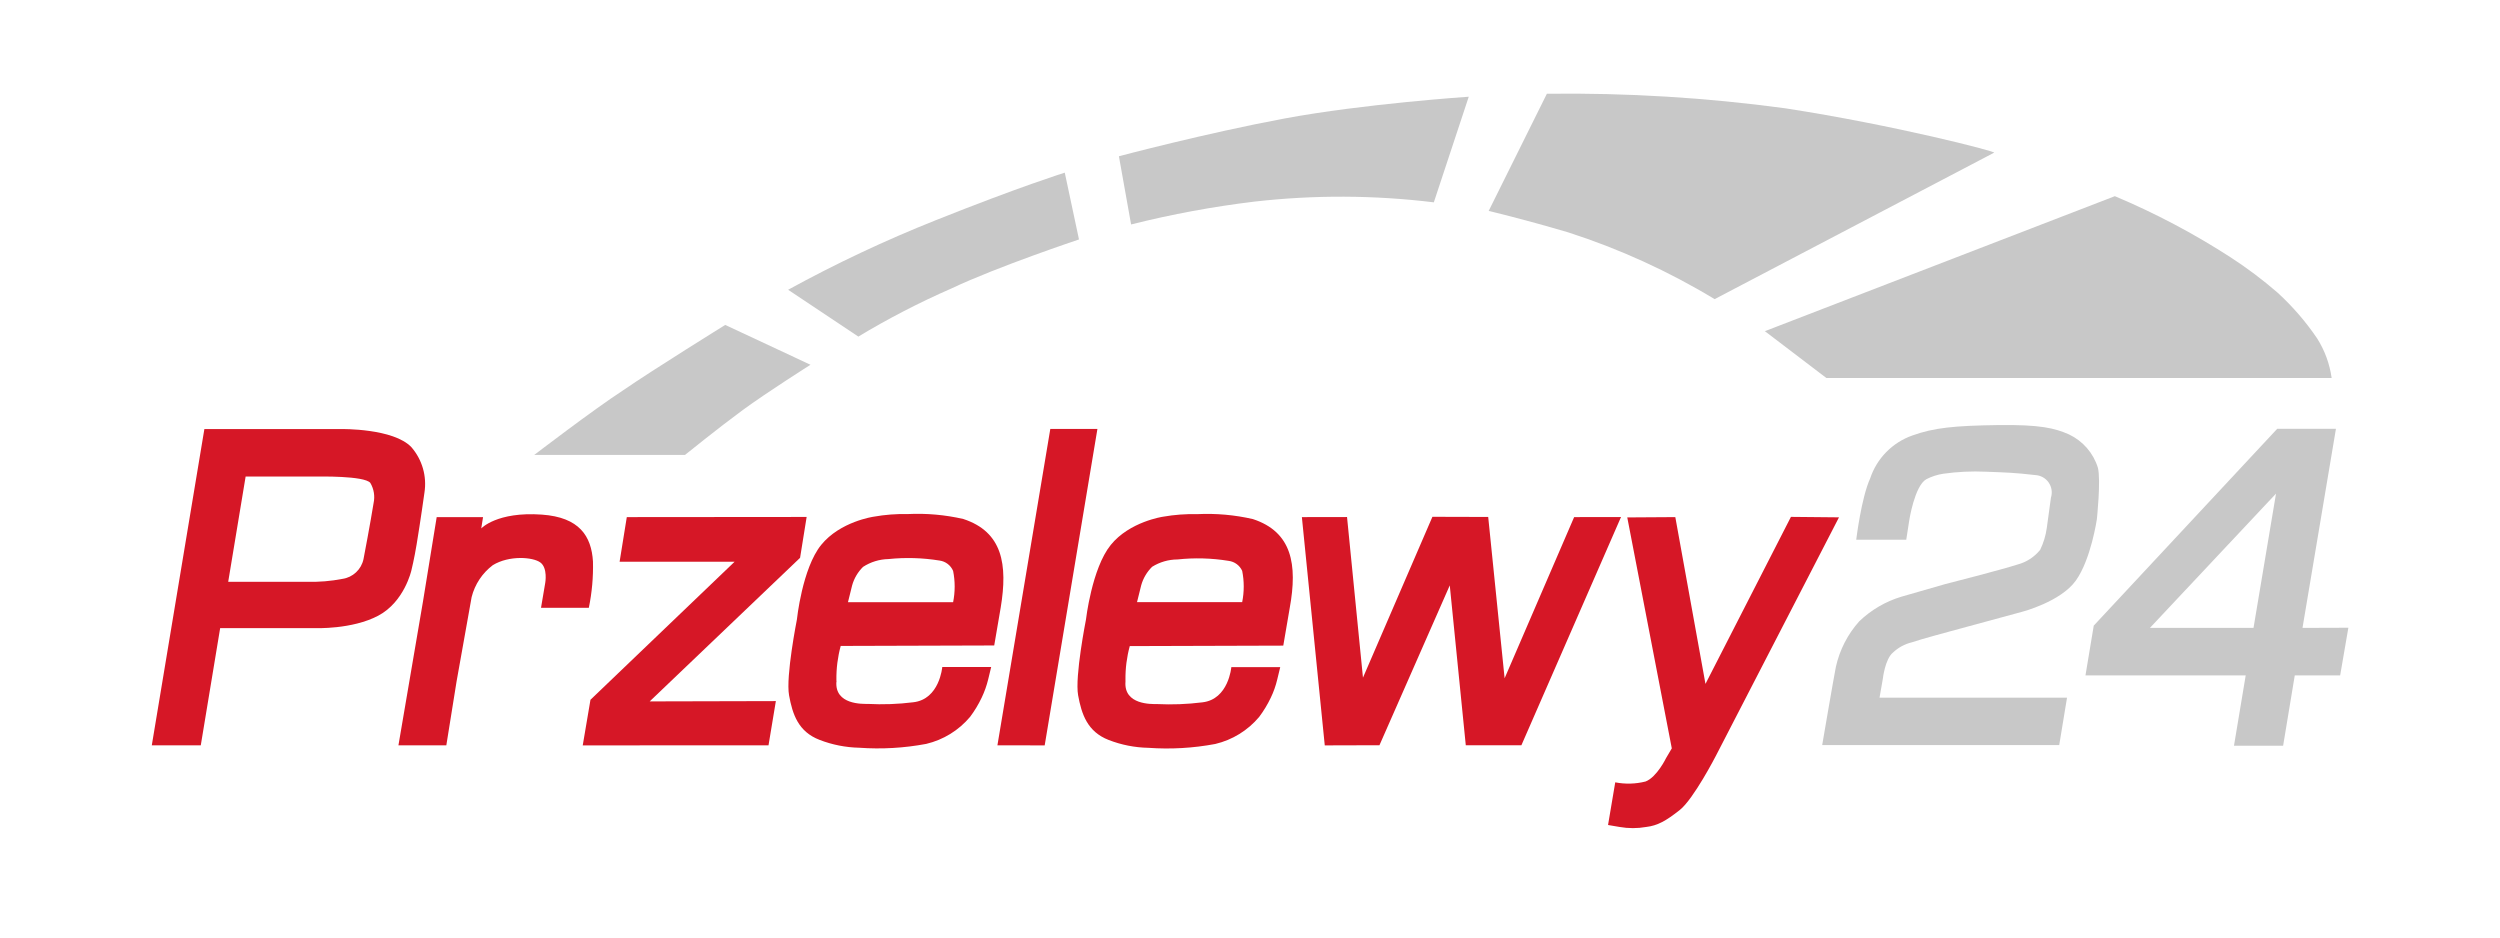
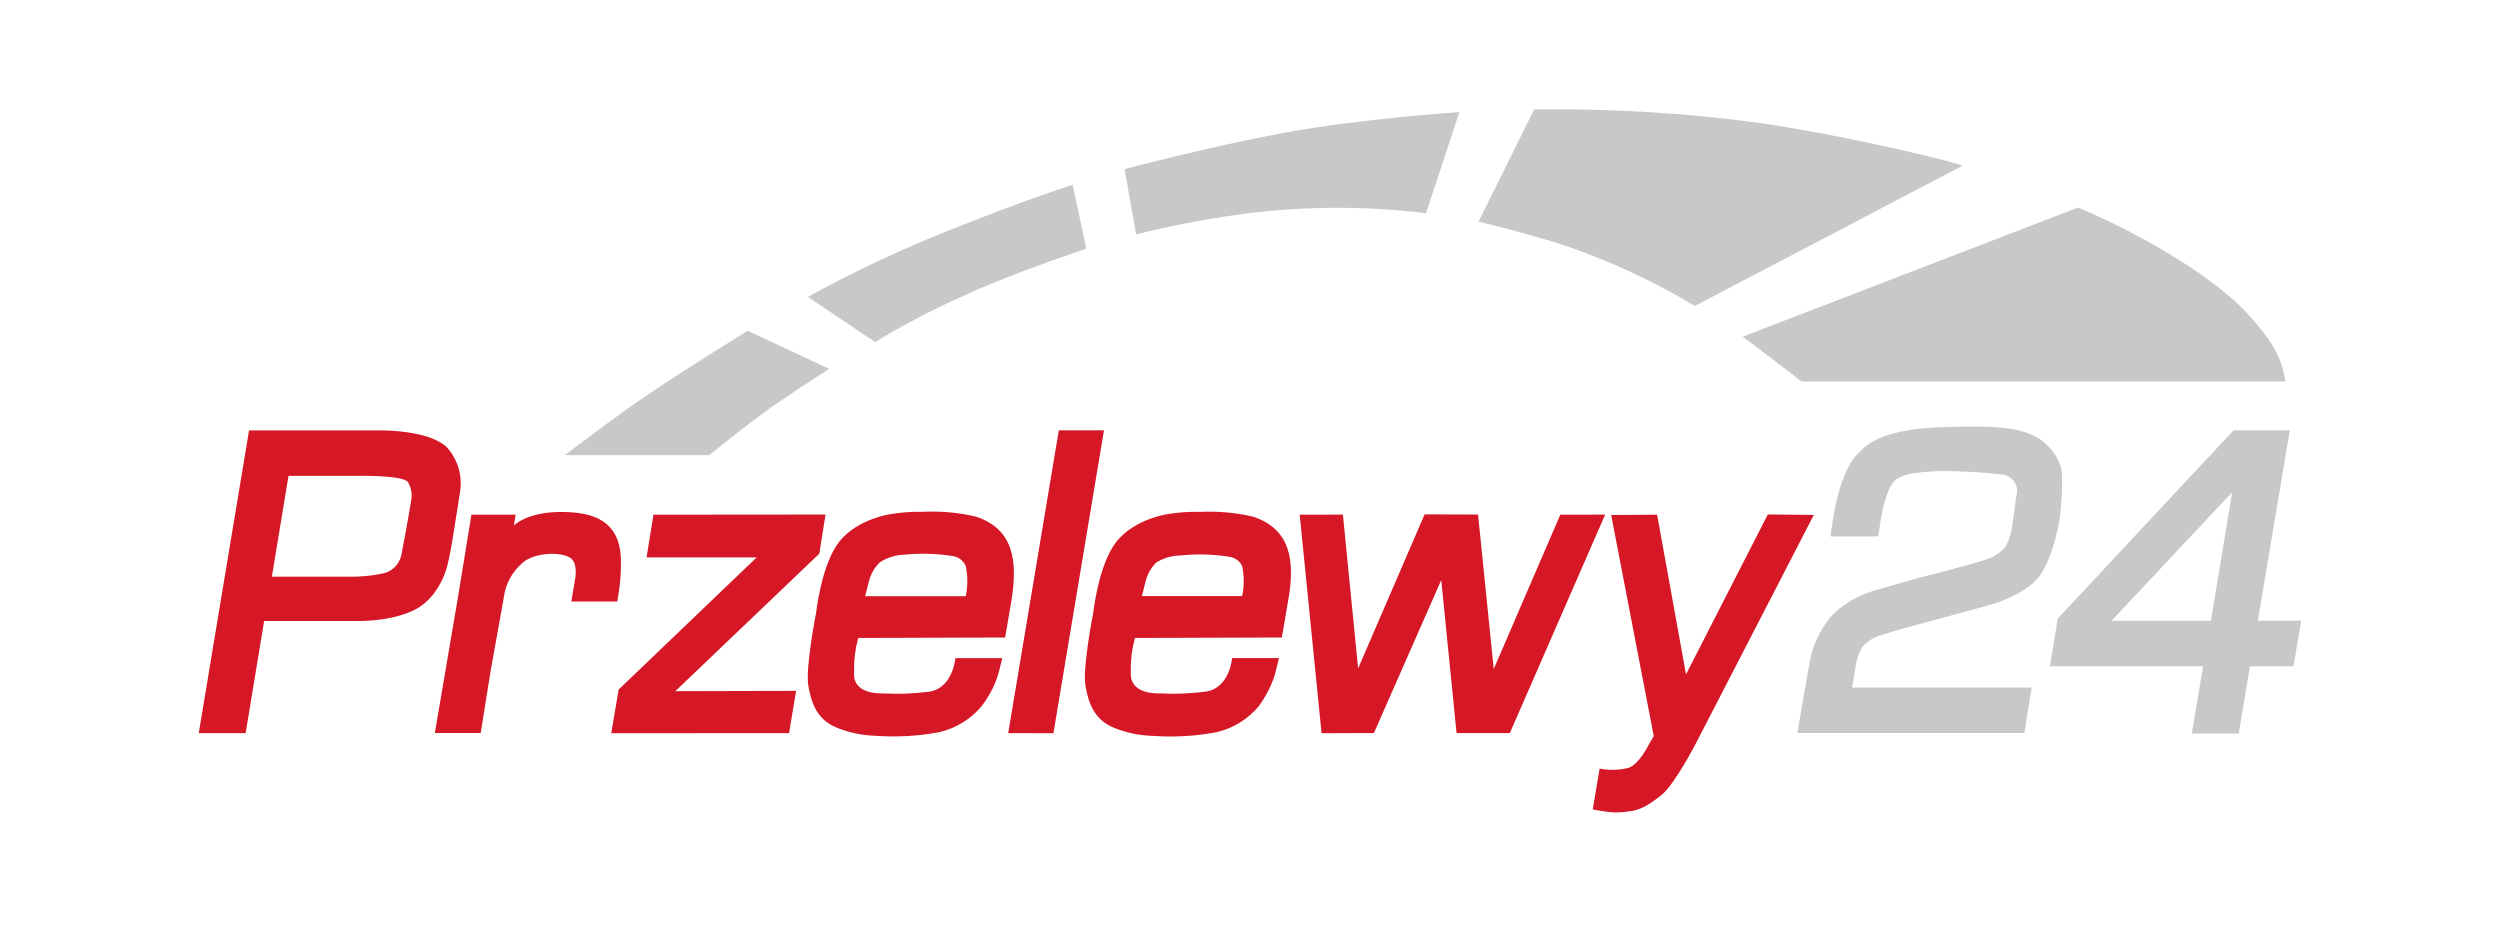
<svg xmlns="http://www.w3.org/2000/svg" viewBox="0 0 320 120">
  <defs>
    <style>.a{fill:none;}.b,.c{fill:#d61726;}.b,.d{fill-rule:evenodd;}.d{fill:#c8c8c8;}</style>
  </defs>
  <rect class="a" width="320" height="120" />
-   <polygon class="b" points="80.23 66.19 103.25 66.17 102.41 71.4 83.16 89.78 99.31 89.74 98.37 95.4 74.59 95.41 75.58 89.57 94.03 71.9 79.31 71.9 80.23 66.19" />
-   <path class="b" d="M52.66,57.24c-2.3-2.43-8.95-2.32-8.95-2.32H26.16L19.43,95.4H25.7l2.48-15,12.15,0s4.72.19,8.08-1.59S52.66,73,52.66,73s.37-1.49.67-3.33c.48-2.89,1-6.62,1-6.62A7.18,7.18,0,0,0,52.66,57.24Zm-4.84,7.15c0,.06-.55,3.32-1.29,7.17a3.23,3.23,0,0,1-2.72,2.54,20.57,20.57,0,0,1-4.45.37l-10.15,0L31.44,61l9.2,0s6-.13,6.76.81A3.57,3.57,0,0,1,47.82,64.39Z" />
-   <path class="b" d="M55.89,66.19h5.94l-.23,1.45s2-2.18,7.76-1.77c4.81.34,6.34,2.76,6.54,6a26.15,26.15,0,0,1-.53,5.93H69.25l.54-3.19s.34-1.9-.62-2.61-4-.94-6.09.34a7.39,7.39,0,0,0-2.71,4.08L58.44,87.23,57.13,95.4H51L54.14,77l1.75-10.77Z" />
-   <polygon class="b" points="134.44 54.9 140.47 54.9 133.72 95.41 127.67 95.4 134.44 54.9" />
-   <polygon class="b" points="166.64 66.19 172.42 66.18 174.46 86.74 183.35 66.15 190.49 66.17 192.59 86.82 201.49 66.19 207.49 66.18 194.74 95.39 187.62 95.39 185.57 74.93 176.57 95.39 169.57 95.41 166.64 66.19" />
-   <path class="c" d="M107.06,87.09a1,1,0,0,0,0,.17C107,87.4,107.06,87.07,107.06,87.09Z" />
-   <path class="c" d="M123.3,66.43a26.12,26.12,0,0,0-7.1-.63,22,22,0,0,0-4.39.34s-4.27.61-6.7,3.61S102,79.32,102,79.32s-1.44,7.26-1,9.68,1.17,4.66,3.92,5.71a14.94,14.94,0,0,0,5.06,1,33.5,33.5,0,0,0,8.57-.49,10.49,10.49,0,0,0,5.62-3.46,14.39,14.39,0,0,0,1.48-2.45,12,12,0,0,0,.84-2.36l.38-1.57h-6.26s-.34,4.13-3.71,4.51a33.13,33.13,0,0,1-5.84.21c-.64,0-4.23.12-4-2.86,0,0,0-.1,0-.22a15.78,15.78,0,0,1,.55-4.34l19.65-.06.83-4.85C129,72.27,128.34,68.08,123.3,66.43ZM122,77.08H108.54l.53-2.14a5.35,5.35,0,0,1,1.4-2.38,6.22,6.22,0,0,1,3.25-1,24.92,24.92,0,0,1,6.54.19A2.21,2.21,0,0,1,122,73.08,10.21,10.21,0,0,1,122,77.08Z" />
-   <path class="c" d="M144.11,87.1c0,.06,0,.12,0,.17S144.1,87.14,144.11,87.1Z" />
-   <path class="c" d="M160.36,66.44a26.16,26.16,0,0,0-7.1-.63,22.26,22.26,0,0,0-4.4.33s-4.27.62-6.69,3.62S139,79.33,139,79.33s-1.44,7.26-1,9.67,1.18,4.66,3.92,5.72a14.77,14.77,0,0,0,5.06,1,33.5,33.5,0,0,0,8.57-.49,10.49,10.49,0,0,0,5.62-3.46,14.55,14.55,0,0,0,1.48-2.44,11.43,11.43,0,0,0,.84-2.37l.38-1.57h-6.26s-.34,4.13-3.71,4.51a33.64,33.64,0,0,1-5.84.22c-.64,0-4.22.12-4-2.86,0,0,0-.1,0-.23a15.73,15.73,0,0,1,.55-4.33l19.65-.06.83-4.85C166.09,72.28,165.39,68.08,160.36,66.44ZM159,77.07H145.54l.53-2.14a5.35,5.35,0,0,1,1.4-2.38,6.18,6.18,0,0,1,3.25-.94,24.4,24.4,0,0,1,6.54.18A2.21,2.21,0,0,1,159,73.07,10.21,10.21,0,0,1,159,77.07Z" />
-   <path class="b" d="M214.44,66.19l3.86,21.35,10.94-21.38,6.15.06L219.63,96.75s-2.85,5.53-4.62,6.93-2.85,2-4.29,2.17a9.82,9.82,0,0,1-3.42,0l-1.47-.25.92-5.46a8.9,8.9,0,0,0,3.89-.11c1.45-.57,2.62-3,2.62-3l.73-1.24-5.7-29.56Z" />
-   <path class="d" d="M237.61,69.09H244l.38-2.46s.68-4.44,2.19-5.29a7,7,0,0,1,2.16-.7,29.36,29.36,0,0,1,5.48-.26c2.64.1,3.63.12,6.31.43a2.22,2.22,0,0,1,2,2.89l-.53,3.87a9.31,9.31,0,0,1-.85,2.81,5.54,5.54,0,0,1-2.9,1.88c-2.09.68-9.24,2.5-9.24,2.5l-5.63,1.62a13.37,13.37,0,0,0-5.38,3.14,12.92,12.92,0,0,0-3,5.85c-.26,1.27-1.75,10-1.75,10h30.34l1-6.07-24,0L241,86.9s.28-2.55,1.31-3.38a5.27,5.27,0,0,1,2.4-1.3c1.15-.4,5.06-1.45,5.06-1.45l9.06-2.46s4.94-1.28,6.88-4,2.69-7.86,2.69-7.86.53-5,.13-6.58a7,7,0,0,0-3.69-4.26c-1.8-.8-3.69-1.28-9.15-1.2s-8.16.33-10.93,1.34a8.75,8.75,0,0,0-5.38,5.49c-1.13,2.47-1.78,7.82-1.78,7.82Z" />
-   <path class="d" d="M294.72,80.37,299,54.89h-7.52L268,80.08l-1.06,6.37h20.51l-1.5,9h6.29l1.49-9h5.81l1.05-6.1Zm-6.27,0-13.26,0,16.14-17.19Z" />
-   <path class="d" d="M68.37,58.23H87.68s4.33-3.5,7.4-5.75,8.66-5.79,8.66-5.79l-10.91-5.1S83.62,47.3,79.7,50c-3.81,2.48-11.33,8.24-11.33,8.24Z" />
-   <path class="d" d="M109.88,43.09l-9-6a170.74,170.74,0,0,1,18.89-8.9c10.77-4.3,16.52-6.09,16.52-6.09l1.82,8.55s-10.38,3.46-16.32,6.27a103.09,103.09,0,0,0-12,6.21Z" />
-   <path class="d" d="M144.78,28.73,143.22,20s11.06-2.94,21.19-4.83S188,12.38,188,12.38L183.53,25.9a97.87,97.87,0,0,0-22.91-.1,127.43,127.43,0,0,0-15.84,2.93Z" />
-   <path class="d" d="M190.55,27,198,12a207.91,207.91,0,0,1,30.5,1.86c14.12,2.18,27,5.54,26.75,5.68L219.47,38.29a88.75,88.75,0,0,0-18.75-8.55C194.83,28,190.55,27,190.55,27Z" />
-   <path class="d" d="M225.89,42.38l7.88,6h64.68a12.77,12.77,0,0,0-1.86-5.07,33.19,33.19,0,0,0-5.07-5.86,54.23,54.23,0,0,0-6-4.51,95.51,95.51,0,0,0-14.82-7.83l-44.85,17.3Z" />
+   <polygon class="b" points="83.64 65.88 105.67 65.86 104.87 70.87 86.44 88.47 101.9 88.43 101 93.84 78.24 93.85 79.19 88.26 96.85 71.35 82.76 71.35 83.64 65.88" />
+   <path class="b" d="M57.25,57.31C55,55,48.68,55.09,48.68,55.09H31.88L25.44,93.84h6l2.37-14.35H45.44S50,79.67,53.18,78s4.07-5.56,4.07-5.56.35-1.42.64-3.19c.46-2.76,1-6.33,1-6.33A6.88,6.88,0,0,0,57.25,57.31Zm-4.64,6.85c0,.06-.52,3.18-1.23,6.86a3.08,3.08,0,0,1-2.61,2.43,19,19,0,0,1-4.26.36H34.8l2.13-12.9h8.81s5.74-.12,6.47.78A3.38,3.38,0,0,1,52.61,64.16Z" />
+   <path class="b" d="M60.34,65.88H66l-.22,1.39s1.92-2.09,7.43-1.69c4.61.32,6.07,2.64,6.26,5.74A25.18,25.18,0,0,1,79,77H73.13l.51-3.06s.33-1.82-.59-2.5-3.83-.9-5.83.33a7.07,7.07,0,0,0-2.59,3.91L62.78,86l-1.25,7.82H55.66l3-17.61,1.68-10.31Z" />
+   <polygon class="b" points="135.53 55.08 141.31 55.08 134.84 93.85 129.05 93.84 135.53 55.08" />
+   <polygon class="b" points="166.36 65.88 171.89 65.87 173.84 85.56 182.35 65.84 189.19 65.86 191.2 85.63 199.72 65.88 205.46 65.87 193.26 93.83 186.44 93.83 184.48 74.25 175.86 93.83 169.16 93.85 166.36 65.88" />
+   <path class="c" d="M109.32,85.89v.16C109.26,86.19,109.32,85.87,109.32,85.89Z" />
+   <path class="c" d="M124.87,66.11a25.09,25.09,0,0,0-6.8-.6,21.9,21.9,0,0,0-4.2.32s-4.09.59-6.41,3.46-3,9.16-3,9.16-1.38,7-1,9.27,1.12,4.46,3.75,5.46a14.14,14.14,0,0,0,4.85,1,31.75,31.75,0,0,0,8.2-.47,10,10,0,0,0,5.38-3.31A14,14,0,0,0,127.12,88a12.05,12.05,0,0,0,.8-2.25l.37-1.51h-6s-.32,4-3.55,4.32a31.62,31.62,0,0,1-5.59.2c-.61,0-4.05.12-3.83-2.74v-.21a14.91,14.91,0,0,1,.53-4.15l18.81-.06.79-4.64C130.32,71.7,129.69,67.69,124.87,66.11Zm-1.25,10.2H110.74l.51-2A5.14,5.14,0,0,1,112.59,72a6,6,0,0,1,3.11-1,24.31,24.31,0,0,1,6.26.18,2.13,2.13,0,0,1,1.66,1.28A9.5,9.5,0,0,1,123.62,76.31Z" />
+   <path class="c" d="M144.79,85.9v.16A.7.7,0,0,1,144.79,85.9Z" />
+   <path class="c" d="M160.35,66.12a25.09,25.09,0,0,0-6.8-.6,21.21,21.21,0,0,0-4.21.31s-4.09.6-6.41,3.47-3,9.16-3,9.16-1.38,7-1,9.26,1.13,4.46,3.75,5.47a14.14,14.14,0,0,0,4.85,1,31.75,31.75,0,0,0,8.2-.47,10,10,0,0,0,5.38-3.31A13.9,13.9,0,0,0,162.54,88a10.66,10.66,0,0,0,.8-2.26l.37-1.51h-6s-.32,4-3.55,4.32a32.6,32.6,0,0,1-5.59.21c-.61,0-4,.11-3.83-2.74v-.22a14.84,14.84,0,0,1,.53-4.14l18.81-.06.79-4.64C165.83,71.71,165.16,67.69,160.35,66.12ZM159,76.3H146.16l.51-2A5.14,5.14,0,0,1,148,72a6,6,0,0,1,3.11-.9,23.87,23.87,0,0,1,6.26.17A2.11,2.11,0,0,1,159,72.47,9.5,9.5,0,0,1,159,76.3Z" />
+   <path class="b" d="M212.11,65.88l3.7,20.44,10.47-20.47,5.89.06L217.08,95.14s-2.73,5.29-4.42,6.63-2.73,1.92-4.11,2.08a9.45,9.45,0,0,1-3.27,0l-1.41-.24.88-5.23a8.54,8.54,0,0,0,3.73-.1c1.39-.55,2.51-2.88,2.51-2.88l.69-1.18-5.45-28.3Z" />
+   <path class="d" d="M234.29,68.66h6.12l.37-2.36s.65-4.25,2.09-5.06a6.88,6.88,0,0,1,2.07-.67,27.92,27.92,0,0,1,5.25-.25c2.52.1,3.47.12,6,.41a2.13,2.13,0,0,1,2,2.24,1.91,1.91,0,0,1-.1.53l-.51,3.7a8.64,8.64,0,0,1-.81,2.69,5.3,5.3,0,0,1-2.78,1.8c-2,.65-8.84,2.4-8.84,2.4l-5.39,1.55a12.75,12.75,0,0,0-5.15,3,12.35,12.35,0,0,0-2.87,5.6c-.25,1.22-1.68,9.58-1.68,9.58h29.05l.95-5.81h-23l.4-2.3s.27-2.44,1.25-3.24a5,5,0,0,1,2.3-1.24c1.1-.39,4.85-1.39,4.85-1.39l8.67-2.36s4.73-1.22,6.58-3.82,2.58-7.53,2.58-7.53.51-4.79.12-6.3a6.7,6.7,0,0,0-3.53-4.08c-1.72-.76-3.53-1.22-8.76-1.14s-7.81.31-10.46,1.28A8.34,8.34,0,0,0,236,61.14c-1.08,2.37-1.7,7.49-1.7,7.49Z" />
+   <path class="d" d="M289,79.46l4.1-24.39h-7.2L263.39,79.18l-1,6.1H282l-1.44,8.61h6L288,85.28h5.56l1-5.84Zm-6,0H270.27L285.72,63Z" />
+   <path class="d" d="M72.29,58.26H90.77s4.15-3.35,7.08-5.5,8.29-5.54,8.29-5.54L95.7,42.33s-8.82,5.47-12.57,8.05c-3.65,2.38-10.84,7.89-10.84,7.89Z" />
+   <path class="d" d="M112,43.77,103.41,38a160.22,160.22,0,0,1,18.08-8.52c10.31-4.12,15.81-5.83,15.81-5.83l1.75,8.18s-9.94,3.31-15.63,6a99,99,0,0,0-11.48,6Z" />
+   <path class="d" d="M145.43,30l-1.49-8.35s10.58-2.82,20.28-4.63,22.58-2.67,22.58-2.67l-4.27,12.94a93.61,93.61,0,0,0-21.94-.09A122.13,122.13,0,0,0,145.43,30Z" />
+   <path class="d" d="M189.25,28.37,196.38,14a197.85,197.85,0,0,1,29.19,1.78c13.52,2.09,25.85,5.3,25.61,5.44L216.93,39.17A85.28,85.28,0,0,0,199,31C193.34,29.32,189.25,28.37,189.25,28.37Z" />
+   <path class="d" d="M223.08,43.09l7.54,5.74h61.92A12.28,12.28,0,0,0,290.75,44a31.64,31.64,0,0,0-4.85-5.61,52.51,52.51,0,0,0-5.74-4.32A91.53,91.53,0,0,0,266,26.56L223,43.12Z" />
</svg>
